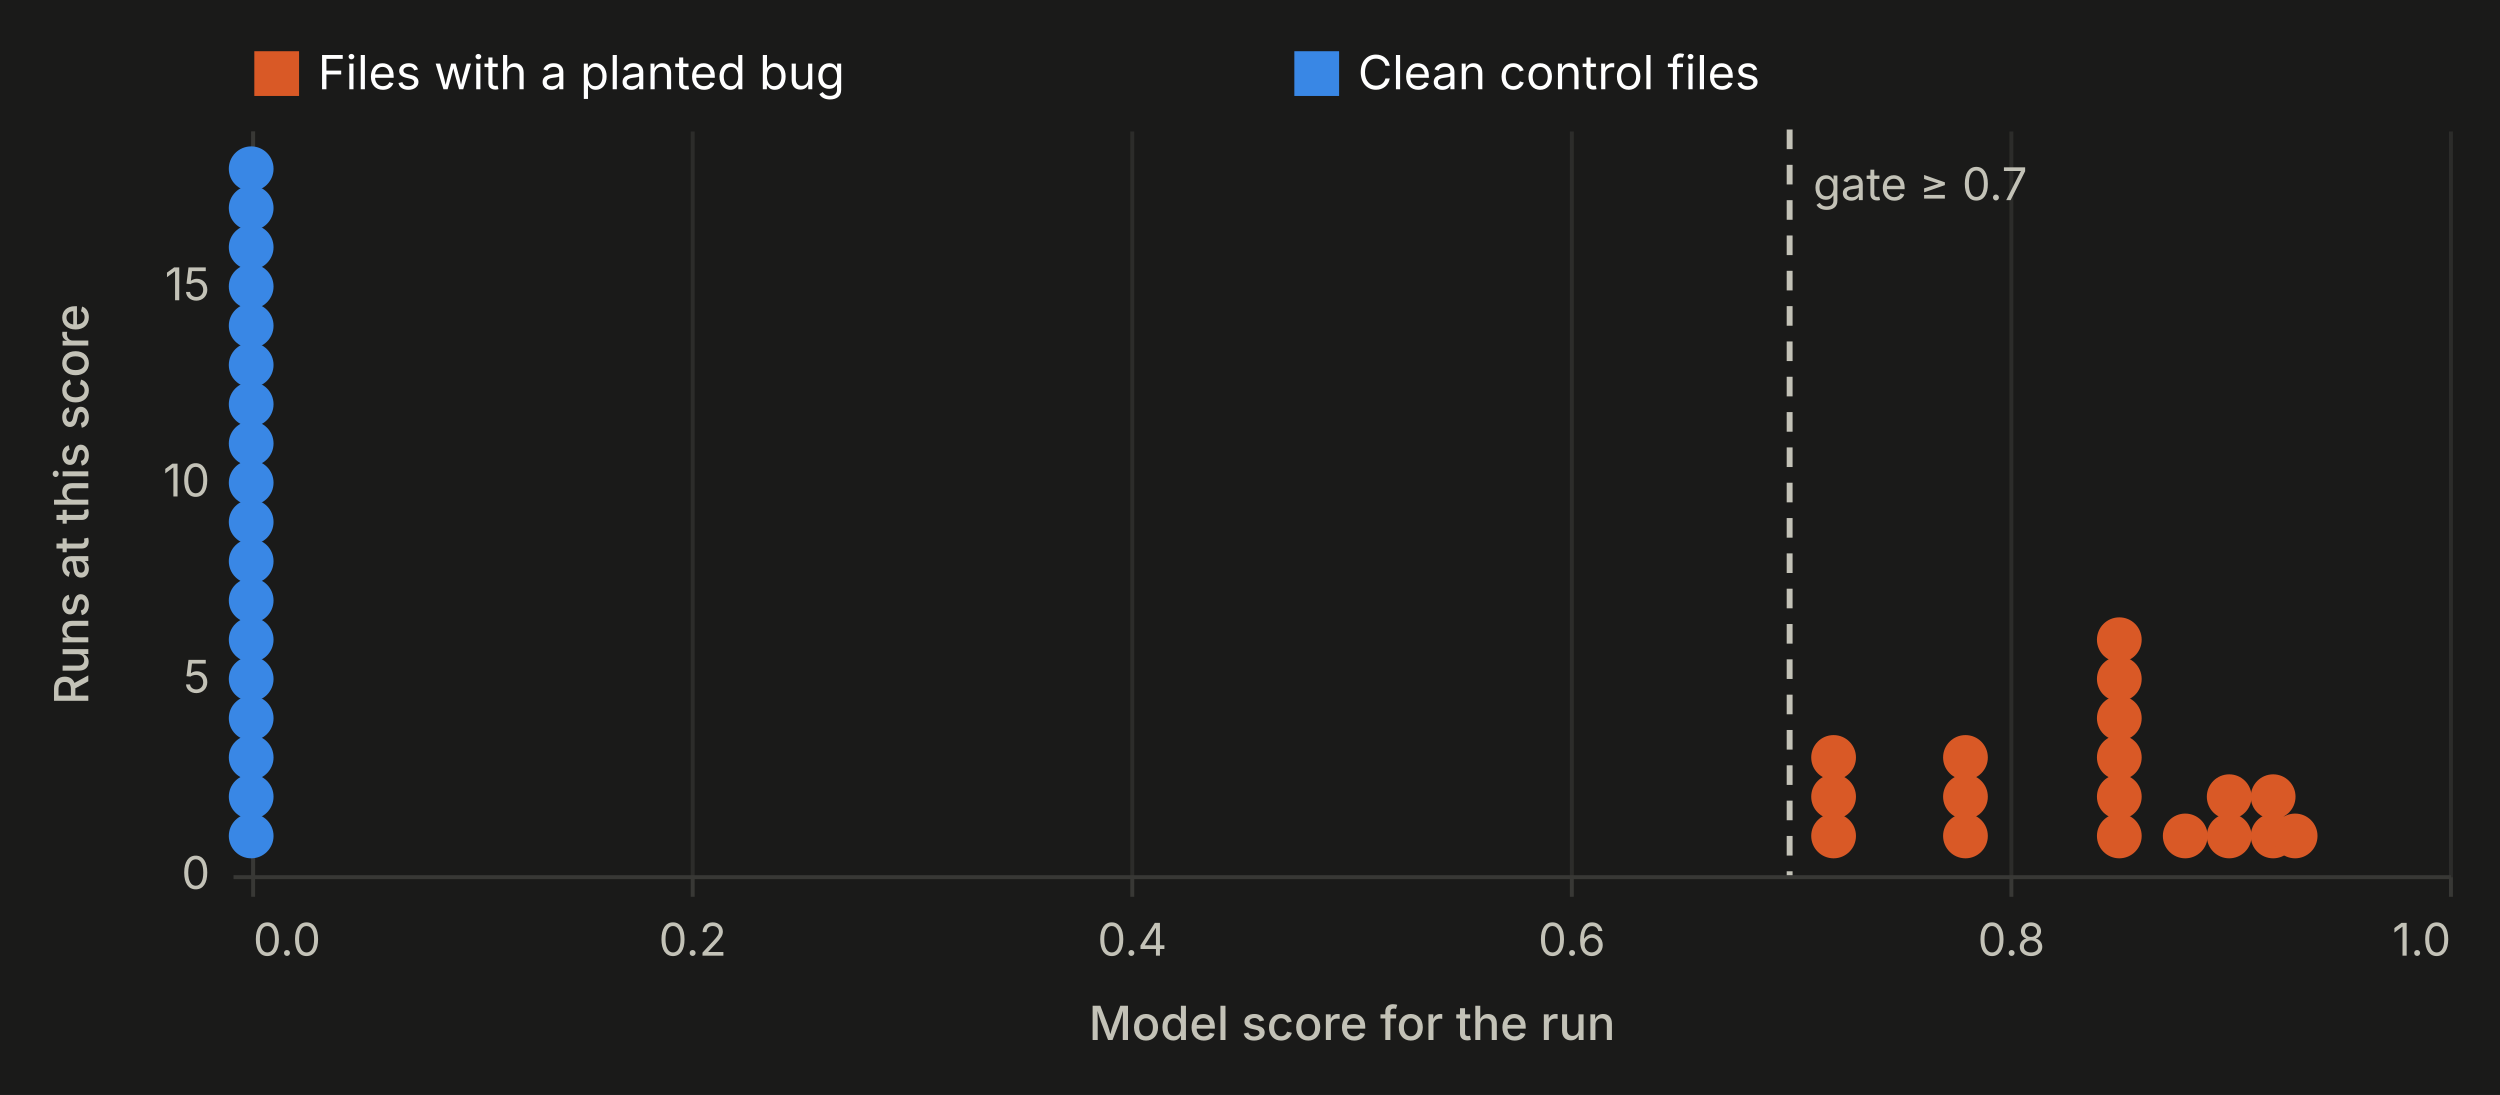
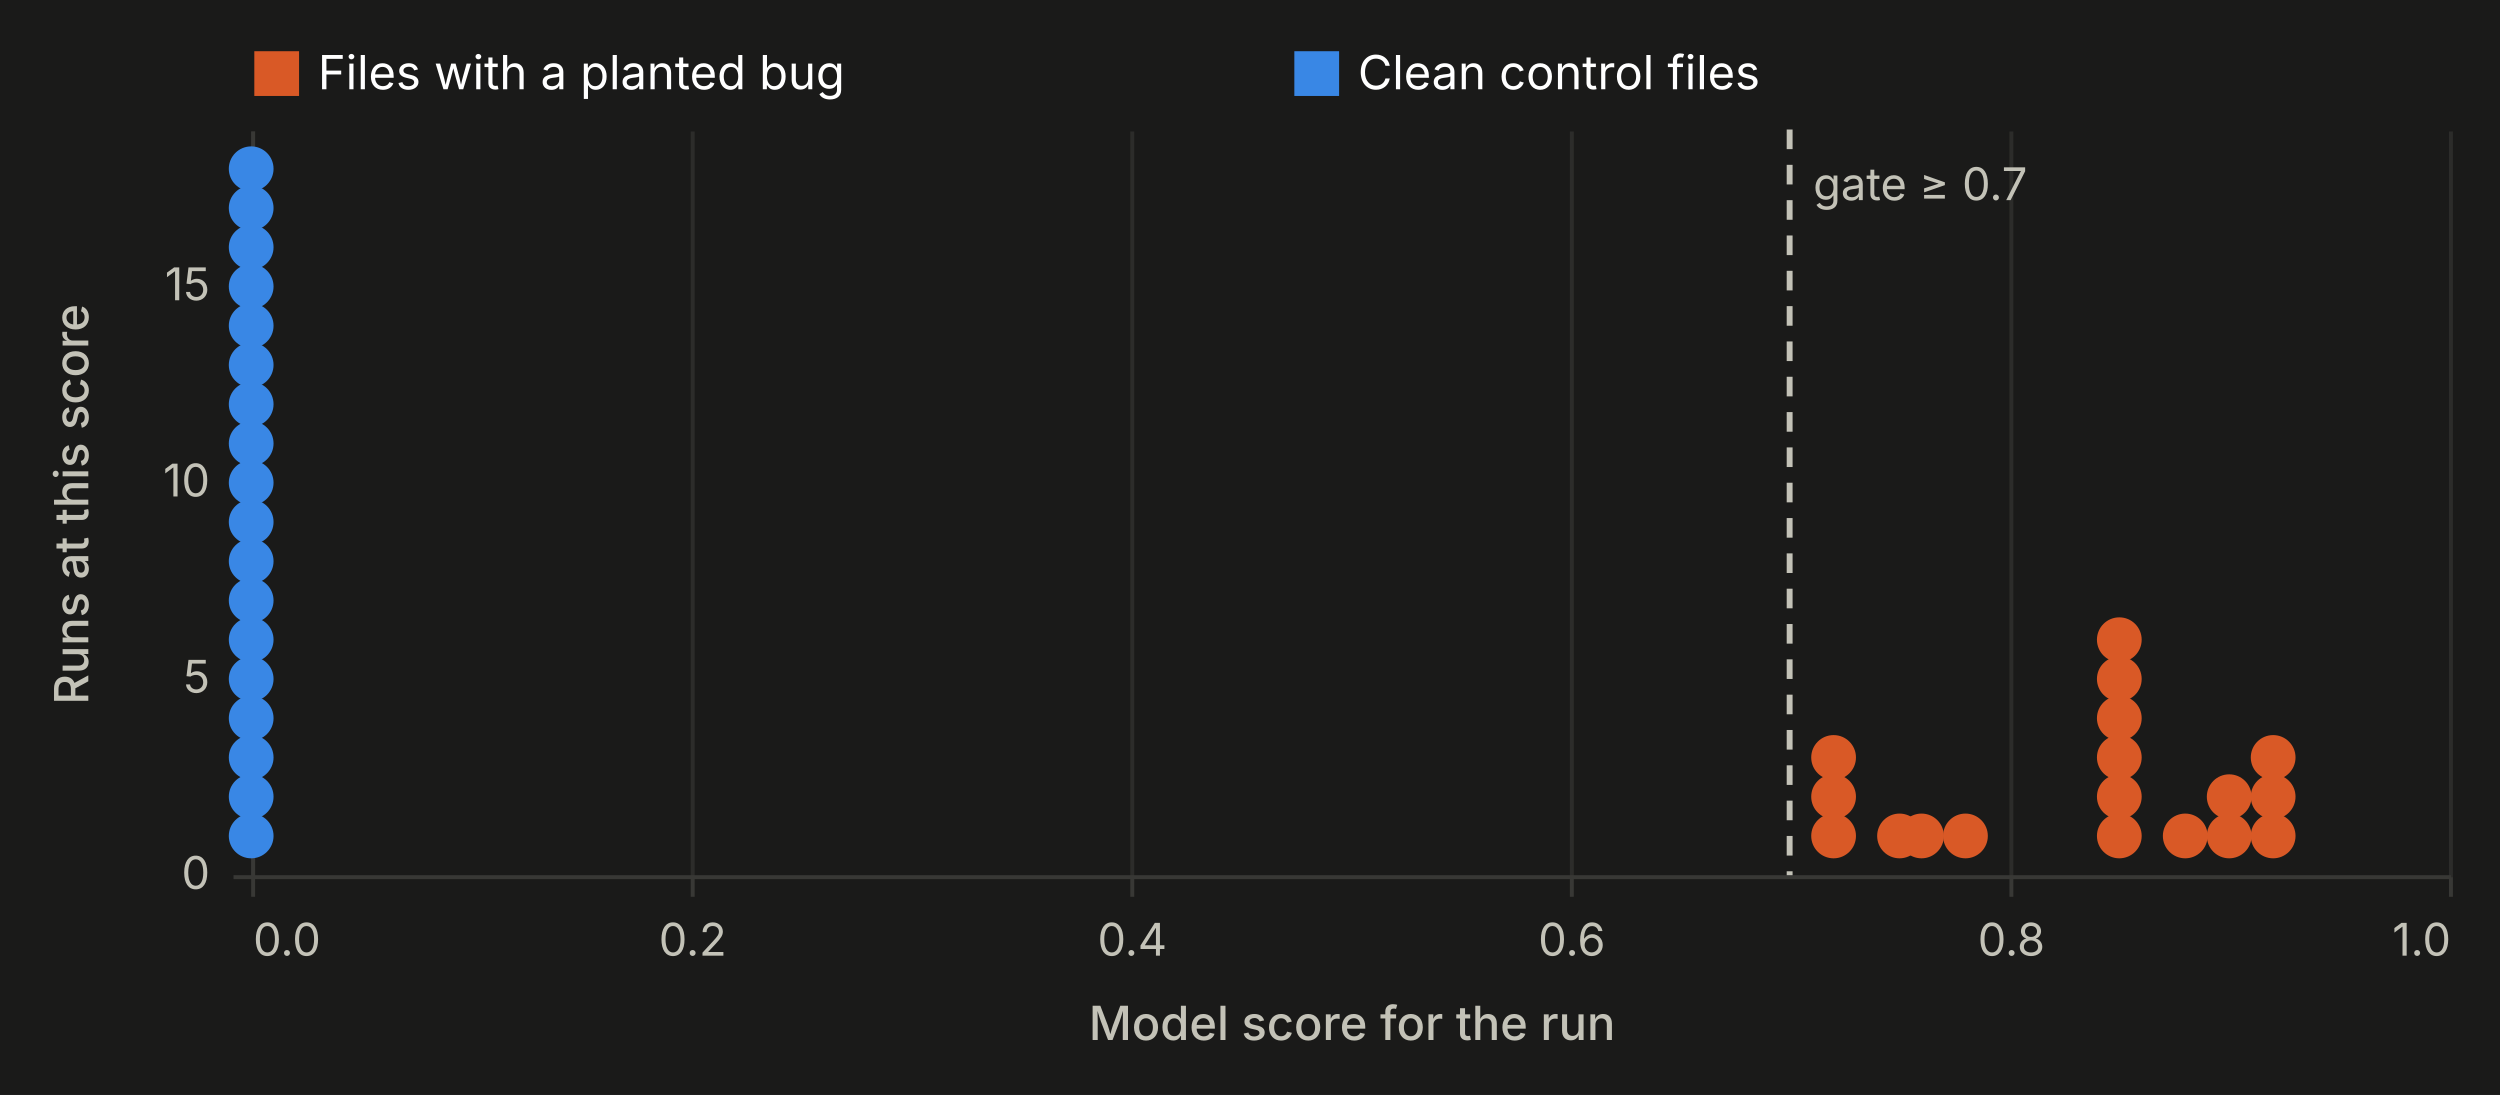
<svg xmlns="http://www.w3.org/2000/svg" style="background:#1a1a19" version="1.1" class="marks" width="637" height="279" viewBox="0 0 637 279">
  <rect width="637" height="279" fill="#1a1a19" />
  <g fill="none" stroke-miterlimit="4" transform="translate(64,33)">
    <g class="mark-group role-frame root" role="graphics-object" aria-roledescription="group mark container">
      <g transform="translate(0,0)">
        <path class="background" aria-hidden="true" d="M0,0h560v190h-560Z" />
        <g>
          <g class="mark-group role-axis" aria-hidden="true">
            <g transform="translate(0.5,190.5)">
              <path class="background" aria-hidden="true" d="M0,0h0v0h0Z" pointer-events="none" />
              <g>
                <g class="mark-rule role-axis-grid" pointer-events="none">
                  <line transform="translate(0,-190)" x2="0" y2="190" stroke="#2c2c2a" stroke-width="1" opacity="1" />
                  <line transform="translate(112,-190)" x2="0" y2="190" stroke="#2c2c2a" stroke-width="1" opacity="1" />
                  <line transform="translate(224,-190)" x2="0" y2="190" stroke="#2c2c2a" stroke-width="1" opacity="1" />
                  <line transform="translate(336,-190)" x2="0" y2="190" stroke="#2c2c2a" stroke-width="1" opacity="1" />
                  <line transform="translate(448,-190)" x2="0" y2="190" stroke="#2c2c2a" stroke-width="1" opacity="1" />
                  <line transform="translate(560,-190)" x2="0" y2="190" stroke="#2c2c2a" stroke-width="1" opacity="1" />
                </g>
              </g>
              <path class="foreground" aria-hidden="true" d="" pointer-events="none" display="none" />
            </g>
          </g>
          <g class="mark-group role-axis" role="graphics-symbol" aria-roledescription="axis" aria-label="X-axis titled 'Model score for the run' for a linear scale with values from 0.0 to 1.0">
            <g transform="translate(0.5,190.5)">
              <path class="background" aria-hidden="true" d="M0,0h0v0h0Z" pointer-events="none" />
              <g>
                <g class="mark-rule role-axis-tick" pointer-events="none">
                  <line transform="translate(0,0)" x2="0" y2="5" stroke="#383835" stroke-width="1" opacity="1" />
                  <line transform="translate(112,0)" x2="0" y2="5" stroke="#383835" stroke-width="1" opacity="1" />
                  <line transform="translate(224,0)" x2="0" y2="5" stroke="#383835" stroke-width="1" opacity="1" />
                  <line transform="translate(336,0)" x2="0" y2="5" stroke="#383835" stroke-width="1" opacity="1" />
                  <line transform="translate(448,0)" x2="0" y2="5" stroke="#383835" stroke-width="1" opacity="1" />
                  <line transform="translate(560,0)" x2="0" y2="5" stroke="#383835" stroke-width="1" opacity="1" />
                </g>
                <g class="mark-text role-axis-label" pointer-events="none">
                  <text text-anchor="start" transform="translate(0,20)" font-family="system-ui, -apple-system, &quot;Segoe UI&quot;, sans-serif" font-size="11.5px" fill="#c3c2b7" opacity="1">0.0</text>
                  <text text-anchor="middle" transform="translate(112,20)" font-family="system-ui, -apple-system, &quot;Segoe UI&quot;, sans-serif" font-size="11.5px" fill="#c3c2b7" opacity="1">0.2</text>
                  <text text-anchor="middle" transform="translate(224,20)" font-family="system-ui, -apple-system, &quot;Segoe UI&quot;, sans-serif" font-size="11.5px" fill="#c3c2b7" opacity="1">0.4</text>
                  <text text-anchor="middle" transform="translate(336,20)" font-family="system-ui, -apple-system, &quot;Segoe UI&quot;, sans-serif" font-size="11.5px" fill="#c3c2b7" opacity="1">0.6</text>
                  <text text-anchor="middle" transform="translate(448,20)" font-family="system-ui, -apple-system, &quot;Segoe UI&quot;, sans-serif" font-size="11.5px" fill="#c3c2b7" opacity="1">0.8</text>
                  <text text-anchor="end" transform="translate(560,20)" font-family="system-ui, -apple-system, &quot;Segoe UI&quot;, sans-serif" font-size="11.5px" fill="#c3c2b7" opacity="1">1.0</text>
                </g>
                <g class="mark-rule role-axis-domain" pointer-events="none">
                  <line transform="translate(0,0)" x2="560" y2="0" stroke="#383835" stroke-width="1" opacity="1" />
                </g>
                <g class="mark-text role-axis-title" pointer-events="none">
                  <text text-anchor="middle" transform="translate(280,41.5)" font-family="system-ui, -apple-system, &quot;Segoe UI&quot;, sans-serif" font-size="12px" font-weight="500" fill="#c3c2b7" opacity="1">Model score for the run</text>
                </g>
              </g>
              <path class="foreground" aria-hidden="true" d="" pointer-events="none" display="none" />
            </g>
          </g>
          <g class="mark-group role-axis" role="graphics-symbol" aria-roledescription="axis" aria-label="Y-axis titled 'Runs at this score' for a linear scale with values from 0 to 19">
            <g transform="translate(0.5,0.5)">
              <path class="background" aria-hidden="true" d="M0,0h0v0h0Z" pointer-events="none" />
              <g>
                <g class="mark-rule role-axis-tick" pointer-events="none">
                  <line transform="translate(0,190)" x2="-5" y2="0" stroke="#383835" stroke-width="1" opacity="1" />
                  <line transform="translate(0,140)" x2="-5" y2="0" stroke="#383835" stroke-width="1" opacity="1" />
                  <line transform="translate(0,90)" x2="-5" y2="0" stroke="#383835" stroke-width="1" opacity="1" />
                  <line transform="translate(0,40)" x2="-5" y2="0" stroke="#383835" stroke-width="1" opacity="1" />
                </g>
                <g class="mark-text role-axis-label" pointer-events="none">
                  <text text-anchor="end" transform="translate(-11,193)" font-family="system-ui, -apple-system, &quot;Segoe UI&quot;, sans-serif" font-size="11.5px" fill="#c3c2b7" opacity="1">0</text>
                  <text text-anchor="end" transform="translate(-11,143)" font-family="system-ui, -apple-system, &quot;Segoe UI&quot;, sans-serif" font-size="11.5px" fill="#c3c2b7" opacity="1">5</text>
                  <text text-anchor="end" transform="translate(-11,93)" font-family="system-ui, -apple-system, &quot;Segoe UI&quot;, sans-serif" font-size="11.5px" fill="#c3c2b7" opacity="1">10</text>
                  <text text-anchor="end" transform="translate(-11,43)" font-family="system-ui, -apple-system, &quot;Segoe UI&quot;, sans-serif" font-size="11.5px" fill="#c3c2b7" opacity="1">15</text>
                </g>
                <g class="mark-rule role-axis-domain" pointer-events="none">
                  <line transform="translate(0,190)" x2="0" y2="-190" stroke="#383835" stroke-width="1" opacity="1" />
                </g>
                <g class="mark-text role-axis-title" pointer-events="none">
                  <text text-anchor="middle" transform="translate(-39,95) rotate(-90) translate(0,-3)" font-family="system-ui, -apple-system, &quot;Segoe UI&quot;, sans-serif" font-size="12px" font-weight="500" fill="#c3c2b7" opacity="1">Runs at this score</text>
                </g>
              </g>
              <path class="foreground" aria-hidden="true" d="" pointer-events="none" display="none" />
            </g>
          </g>
          <g class="mark-rule role-mark layer_0_marks" role="graphics-object" aria-roledescription="rule mark container">
            <line aria-label="threshold: 0.7" role="graphics-symbol" aria-roledescription="rule mark" transform="translate(392,0)" x2="0" y2="190" stroke="#c3c2b7" stroke-width="1.5" stroke-dasharray="5,4" />
          </g>
          <g class="mark-text role-mark layer_1_marks" role="graphics-object" aria-roledescription="text mark container">
            <text aria-label="threshold: 0.7; label: gate ≥ 0.7" role="graphics-symbol" aria-roledescription="text mark" text-anchor="start" transform="translate(398,18)" font-family="system-ui, -apple-system, &quot;Segoe UI&quot;, sans-serif" font-size="11.5px" fill="#c3c2b7">gate ≥ 0.7</text>
          </g>
          <g class="mark-symbol role-mark layer_2_marks" role="graphics-object" aria-roledescription="symbol mark container">
            <path aria-label="score: 0; stack: 1; group: Clean control files" role="graphics-symbol" aria-roledescription="circle" transform="translate(0,180)" d="M5.701,0A5.701,5.701,0,1,1,-5.701,0A5.701,5.701,0,1,1,5.701,0" fill="#3987e5" stroke-width="2" opacity="1" />
            <path aria-label="score: 0; stack: 2; group: Clean control files" role="graphics-symbol" aria-roledescription="circle" transform="translate(0,170)" d="M5.701,0A5.701,5.701,0,1,1,-5.701,0A5.701,5.701,0,1,1,5.701,0" fill="#3987e5" stroke-width="2" opacity="1" />
            <path aria-label="score: 0; stack: 3; group: Clean control files" role="graphics-symbol" aria-roledescription="circle" transform="translate(0,160)" d="M5.701,0A5.701,5.701,0,1,1,-5.701,0A5.701,5.701,0,1,1,5.701,0" fill="#3987e5" stroke-width="2" opacity="1" />
            <path aria-label="score: 0.85; stack: 1; group: Files with a planted bug" role="graphics-symbol" aria-roledescription="circle" transform="translate(476,180)" d="M5.701,0A5.701,5.701,0,1,1,-5.701,0A5.701,5.701,0,1,1,5.701,0" fill="#d95926" stroke-width="2" opacity="1" />
            <path aria-label="score: 0.85; stack: 2; group: Files with a planted bug" role="graphics-symbol" aria-roledescription="circle" transform="translate(476,170)" d="M5.701,0A5.701,5.701,0,1,1,-5.701,0A5.701,5.701,0,1,1,5.701,0" fill="#d95926" stroke-width="2" opacity="1" />
            <path aria-label="score: 0.85; stack: 3; group: Files with a planted bug" role="graphics-symbol" aria-roledescription="circle" transform="translate(476,160)" d="M5.701,0A5.701,5.701,0,1,1,-5.701,0A5.701,5.701,0,1,1,5.701,0" fill="#d95926" stroke-width="2" opacity="1" />
            <path aria-label="score: 0; stack: 4; group: Clean control files" role="graphics-symbol" aria-roledescription="circle" transform="translate(0,150)" d="M5.701,0A5.701,5.701,0,1,1,-5.701,0A5.701,5.701,0,1,1,5.701,0" fill="#3987e5" stroke-width="2" opacity="1" />
            <path aria-label="score: 0; stack: 5; group: Clean control files" role="graphics-symbol" aria-roledescription="circle" transform="translate(0,140)" d="M5.701,0A5.701,5.701,0,1,1,-5.701,0A5.701,5.701,0,1,1,5.701,0" fill="#3987e5" stroke-width="2" opacity="1" />
            <path aria-label="score: 0; stack: 6; group: Clean control files" role="graphics-symbol" aria-roledescription="circle" transform="translate(0,130)" d="M5.701,0A5.701,5.701,0,1,1,-5.701,0A5.701,5.701,0,1,1,5.701,0" fill="#3987e5" stroke-width="2" opacity="1" />
            <path aria-label="score: 0.85; stack: 4; group: Files with a planted bug" role="graphics-symbol" aria-roledescription="circle" transform="translate(476,150)" d="M5.701,0A5.701,5.701,0,1,1,-5.701,0A5.701,5.701,0,1,1,5.701,0" fill="#d95926" stroke-width="2" opacity="1" />
            <path aria-label="score: 0.85; stack: 5; group: Files with a planted bug" role="graphics-symbol" aria-roledescription="circle" transform="translate(476,140)" d="M5.701,0A5.701,5.701,0,1,1,-5.701,0A5.701,5.701,0,1,1,5.701,0" fill="#d95926" stroke-width="2" opacity="1" />
            <path aria-label="score: 0.85; stack: 6; group: Files with a planted bug" role="graphics-symbol" aria-roledescription="circle" transform="translate(476,130)" d="M5.701,0A5.701,5.701,0,1,1,-5.701,0A5.701,5.701,0,1,1,5.701,0" fill="#d95926" stroke-width="2" opacity="1" />
            <path aria-label="score: 0.72; stack: 1; group: Files with a planted bug" role="graphics-symbol" aria-roledescription="circle" transform="translate(403.2,180)" d="M5.701,0A5.701,5.701,0,1,1,-5.701,0A5.701,5.701,0,1,1,5.701,0" fill="#d95926" stroke-width="2" opacity="1" />
            <path aria-label="score: 0.72; stack: 2; group: Files with a planted bug" role="graphics-symbol" aria-roledescription="circle" transform="translate(403.2,170)" d="M5.701,0A5.701,5.701,0,1,1,-5.701,0A5.701,5.701,0,1,1,5.701,0" fill="#d95926" stroke-width="2" opacity="1" />
-             <path aria-label="score: 0.72; stack: 3; group: Files with a planted bug" role="graphics-symbol" aria-roledescription="circle" transform="translate(403.2,160)" d="M5.701,0A5.701,5.701,0,1,1,-5.701,0A5.701,5.701,0,1,1,5.701,0" fill="#d95926" stroke-width="2" opacity="1" />
+             <path aria-label="score: 0.75; stack: 1; group: Files with a planted bug" role="graphics-symbol" aria-roledescription="circle" transform="translate(420,180)" d="M5.701,0A5.701,5.701,0,1,1,-5.701,0A5.701,5.701,0,1,1,5.701,0" fill="#d95926" stroke-width="2" opacity="1" />
            <path aria-label="score: 0; stack: 7; group: Clean control files" role="graphics-symbol" aria-roledescription="circle" transform="translate(0,120)" d="M5.701,0A5.701,5.701,0,1,1,-5.701,0A5.701,5.701,0,1,1,5.701,0" fill="#3987e5" stroke-width="2" opacity="1" />
            <path aria-label="score: 0; stack: 8; group: Clean control files" role="graphics-symbol" aria-roledescription="circle" transform="translate(0,110)" d="M5.701,0A5.701,5.701,0,1,1,-5.701,0A5.701,5.701,0,1,1,5.701,0" fill="#3987e5" stroke-width="2" opacity="1" />
            <path aria-label="score: 0; stack: 9; group: Clean control files" role="graphics-symbol" aria-roledescription="circle" transform="translate(0,100)" d="M5.701,0A5.701,5.701,0,1,1,-5.701,0A5.701,5.701,0,1,1,5.701,0" fill="#3987e5" stroke-width="2" opacity="1" />
            <path aria-label="score: 0; stack: 10; group: Clean control files" role="graphics-symbol" aria-roledescription="circle" transform="translate(0,90)" d="M5.701,0A5.701,5.701,0,1,1,-5.701,0A5.701,5.701,0,1,1,5.701,0" fill="#3987e5" stroke-width="2" opacity="1" />
            <path aria-label="score: 0; stack: 11; group: Clean control files" role="graphics-symbol" aria-roledescription="circle" transform="translate(0,80)" d="M5.701,0A5.701,5.701,0,1,1,-5.701,0A5.701,5.701,0,1,1,5.701,0" fill="#3987e5" stroke-width="2" opacity="1" />
            <path aria-label="score: 0; stack: 12; group: Clean control files" role="graphics-symbol" aria-roledescription="circle" transform="translate(0,70)" d="M5.701,0A5.701,5.701,0,1,1,-5.701,0A5.701,5.701,0,1,1,5.701,0" fill="#3987e5" stroke-width="2" opacity="1" />
            <path aria-label="score: 0; stack: 13; group: Clean control files" role="graphics-symbol" aria-roledescription="circle" transform="translate(0,60)" d="M5.701,0A5.701,5.701,0,1,1,-5.701,0A5.701,5.701,0,1,1,5.701,0" fill="#3987e5" stroke-width="2" opacity="1" />
            <path aria-label="score: 0; stack: 14; group: Clean control files" role="graphics-symbol" aria-roledescription="circle" transform="translate(0,50)" d="M5.701,0A5.701,5.701,0,1,1,-5.701,0A5.701,5.701,0,1,1,5.701,0" fill="#3987e5" stroke-width="2" opacity="1" />
            <path aria-label="score: 0; stack: 15; group: Clean control files" role="graphics-symbol" aria-roledescription="circle" transform="translate(0,40)" d="M5.701,0A5.701,5.701,0,1,1,-5.701,0A5.701,5.701,0,1,1,5.701,0" fill="#3987e5" stroke-width="2" opacity="1" />
            <path aria-label="score: 0.92; stack: 1; group: Files with a planted bug" role="graphics-symbol" aria-roledescription="circle" transform="translate(515.2,180)" d="M5.701,0A5.701,5.701,0,1,1,-5.701,0A5.701,5.701,0,1,1,5.701,0" fill="#d95926" stroke-width="2" opacity="1" />
-             <path aria-label="score: 0.93; stack: 1; group: Files with a planted bug" role="graphics-symbol" aria-roledescription="circle" transform="translate(520.8,180)" d="M5.701,0A5.701,5.701,0,1,1,-5.701,0A5.701,5.701,0,1,1,5.701,0" fill="#d95926" stroke-width="2" opacity="1" />
            <path aria-label="score: 0.92; stack: 2; group: Files with a planted bug" role="graphics-symbol" aria-roledescription="circle" transform="translate(515.2,170)" d="M5.701,0A5.701,5.701,0,1,1,-5.701,0A5.701,5.701,0,1,1,5.701,0" fill="#d95926" stroke-width="2" opacity="1" />
+             <path aria-label="score: 0.92; stack: 3; group: Files with a planted bug" role="graphics-symbol" aria-roledescription="circle" transform="translate(515.2,160)" d="M5.701,0A5.701,5.701,0,1,1,-5.701,0A5.701,5.701,0,1,1,5.701,0" fill="#d95926" stroke-width="2" opacity="1" />
            <path aria-label="score: 0; stack: 16; group: Clean control files" role="graphics-symbol" aria-roledescription="circle" transform="translate(0,30)" d="M5.701,0A5.701,5.701,0,1,1,-5.701,0A5.701,5.701,0,1,1,5.701,0" fill="#3987e5" stroke-width="2" opacity="1" />
            <path aria-label="score: 0; stack: 17; group: Clean control files" role="graphics-symbol" aria-roledescription="circle" transform="translate(0,20)" d="M5.701,0A5.701,5.701,0,1,1,-5.701,0A5.701,5.701,0,1,1,5.701,0" fill="#3987e5" stroke-width="2" opacity="1" />
            <path aria-label="score: 0; stack: 18; group: Clean control files" role="graphics-symbol" aria-roledescription="circle" transform="translate(0,10)" d="M5.701,0A5.701,5.701,0,1,1,-5.701,0A5.701,5.701,0,1,1,5.701,0" fill="#3987e5" stroke-width="2" opacity="1" />
            <path aria-label="score: 0.9; stack: 1; group: Files with a planted bug" role="graphics-symbol" aria-roledescription="circle" transform="translate(504,180)" d="M5.701,0A5.701,5.701,0,1,1,-5.701,0A5.701,5.701,0,1,1,5.701,0" fill="#d95926" stroke-width="2" opacity="1" />
+             <path aria-label="score: 0.88; stack: 1; group: Files with a planted bug" role="graphics-symbol" aria-roledescription="circle" transform="translate(492.8,180)" d="M5.701,0A5.701,5.701,0,1,1,-5.701,0A5.701,5.701,0,1,1,5.701,0" fill="#d95926" stroke-width="2" opacity="1" />
            <path aria-label="score: 0.9; stack: 2; group: Files with a planted bug" role="graphics-symbol" aria-roledescription="circle" transform="translate(504,170)" d="M5.701,0A5.701,5.701,0,1,1,-5.701,0A5.701,5.701,0,1,1,5.701,0" fill="#d95926" stroke-width="2" opacity="1" />
-             <path aria-label="score: 0.88; stack: 1; group: Files with a planted bug" role="graphics-symbol" aria-roledescription="circle" transform="translate(492.8,180)" d="M5.701,0A5.701,5.701,0,1,1,-5.701,0A5.701,5.701,0,1,1,5.701,0" fill="#d95926" stroke-width="2" opacity="1" />
+             <path aria-label="score: 0.72; stack: 3; group: Files with a planted bug" role="graphics-symbol" aria-roledescription="circle" transform="translate(403.2,160)" d="M5.701,0A5.701,5.701,0,1,1,-5.701,0A5.701,5.701,0,1,1,5.701,0" fill="#d95926" stroke-width="2" opacity="1" />
            <path aria-label="score: 0.78; stack: 1; group: Files with a planted bug" role="graphics-symbol" aria-roledescription="circle" transform="translate(436.8,180)" d="M5.701,0A5.701,5.701,0,1,1,-5.701,0A5.701,5.701,0,1,1,5.701,0" fill="#d95926" stroke-width="2" opacity="1" />
-             <path aria-label="score: 0.78; stack: 2; group: Files with a planted bug" role="graphics-symbol" aria-roledescription="circle" transform="translate(436.8,170)" d="M5.701,0A5.701,5.701,0,1,1,-5.701,0A5.701,5.701,0,1,1,5.701,0" fill="#d95926" stroke-width="2" opacity="1" />
-             <path aria-label="score: 0.78; stack: 3; group: Files with a planted bug" role="graphics-symbol" aria-roledescription="circle" transform="translate(436.8,160)" d="M5.701,0A5.701,5.701,0,1,1,-5.701,0A5.701,5.701,0,1,1,5.701,0" fill="#d95926" stroke-width="2" opacity="1" />
+             <path aria-label="score: 0.76; stack: 1; group: Files with a planted bug" role="graphics-symbol" aria-roledescription="circle" transform="translate(425.6,180)" d="M5.701,0A5.701,5.701,0,1,1,-5.701,0A5.701,5.701,0,1,1,5.701,0" fill="#d95926" stroke-width="2" opacity="1" />
          </g>
          <g class="mark-group role-legend" role="graphics-symbol" aria-roledescription="legend" aria-label="Symbol legend for fill color with 2 values: Files with a planted bug, Clean control files">
            <g transform="translate(0,-21)">
              <path class="background" aria-hidden="true" d="M0,0h464v13h-464Z" pointer-events="none" />
              <g>
                <g class="mark-group role-legend-entry">
                  <g transform="translate(0,0)">
                    <path class="background" aria-hidden="true" d="M0,0h0v0h0Z" pointer-events="none" />
                    <g>
                      <g class="mark-group role-scope" role="graphics-object" aria-roledescription="group mark container">
                        <g transform="translate(0,0.25)">
                          <path class="background" aria-hidden="true" d="M0,0h247v12.5h-247Z" pointer-events="none" opacity="1" />
                          <g>
                            <g class="mark-symbol role-legend-symbol" pointer-events="none">
                              <path transform="translate(6.5,6.5)" d="M-5.701,-5.701h11.402v11.402h-11.402Z" fill="#d95926" stroke-width="1.5" opacity="1" />
                            </g>
                            <g class="mark-text role-legend-label" pointer-events="none">
                              <text text-anchor="start" transform="translate(17,10.5)" font-family="system-ui, -apple-system, &quot;Segoe UI&quot;, sans-serif" font-size="12px" fill="#ffffff" opacity="1">Files with a planted bug</text>
                            </g>
                          </g>
                          <path class="foreground" aria-hidden="true" d="" pointer-events="none" display="none" />
                        </g>
                        <g transform="translate(265,0.25)">
                          <path class="background" aria-hidden="true" d="M0,0h199v12.5h-199Z" pointer-events="none" opacity="1" />
                          <g>
                            <g class="mark-symbol role-legend-symbol" pointer-events="none">
                              <path transform="translate(6.5,6.5)" d="M-5.701,-5.701h11.402v11.402h-11.402Z" fill="#3987e5" stroke-width="1.5" opacity="1" />
                            </g>
                            <g class="mark-text role-legend-label" pointer-events="none">
                              <text text-anchor="start" transform="translate(17,10.5)" font-family="system-ui, -apple-system, &quot;Segoe UI&quot;, sans-serif" font-size="12px" fill="#ffffff" opacity="1">Clean control files</text>
                            </g>
                          </g>
                          <path class="foreground" aria-hidden="true" d="" pointer-events="none" display="none" />
                        </g>
                      </g>
                    </g>
                    <path class="foreground" aria-hidden="true" d="" pointer-events="none" display="none" />
                  </g>
                </g>
              </g>
              <path class="foreground" aria-hidden="true" d="" pointer-events="none" display="none" />
            </g>
          </g>
        </g>
        <path class="foreground" aria-hidden="true" d="" display="none" />
      </g>
    </g>
  </g>
</svg>
